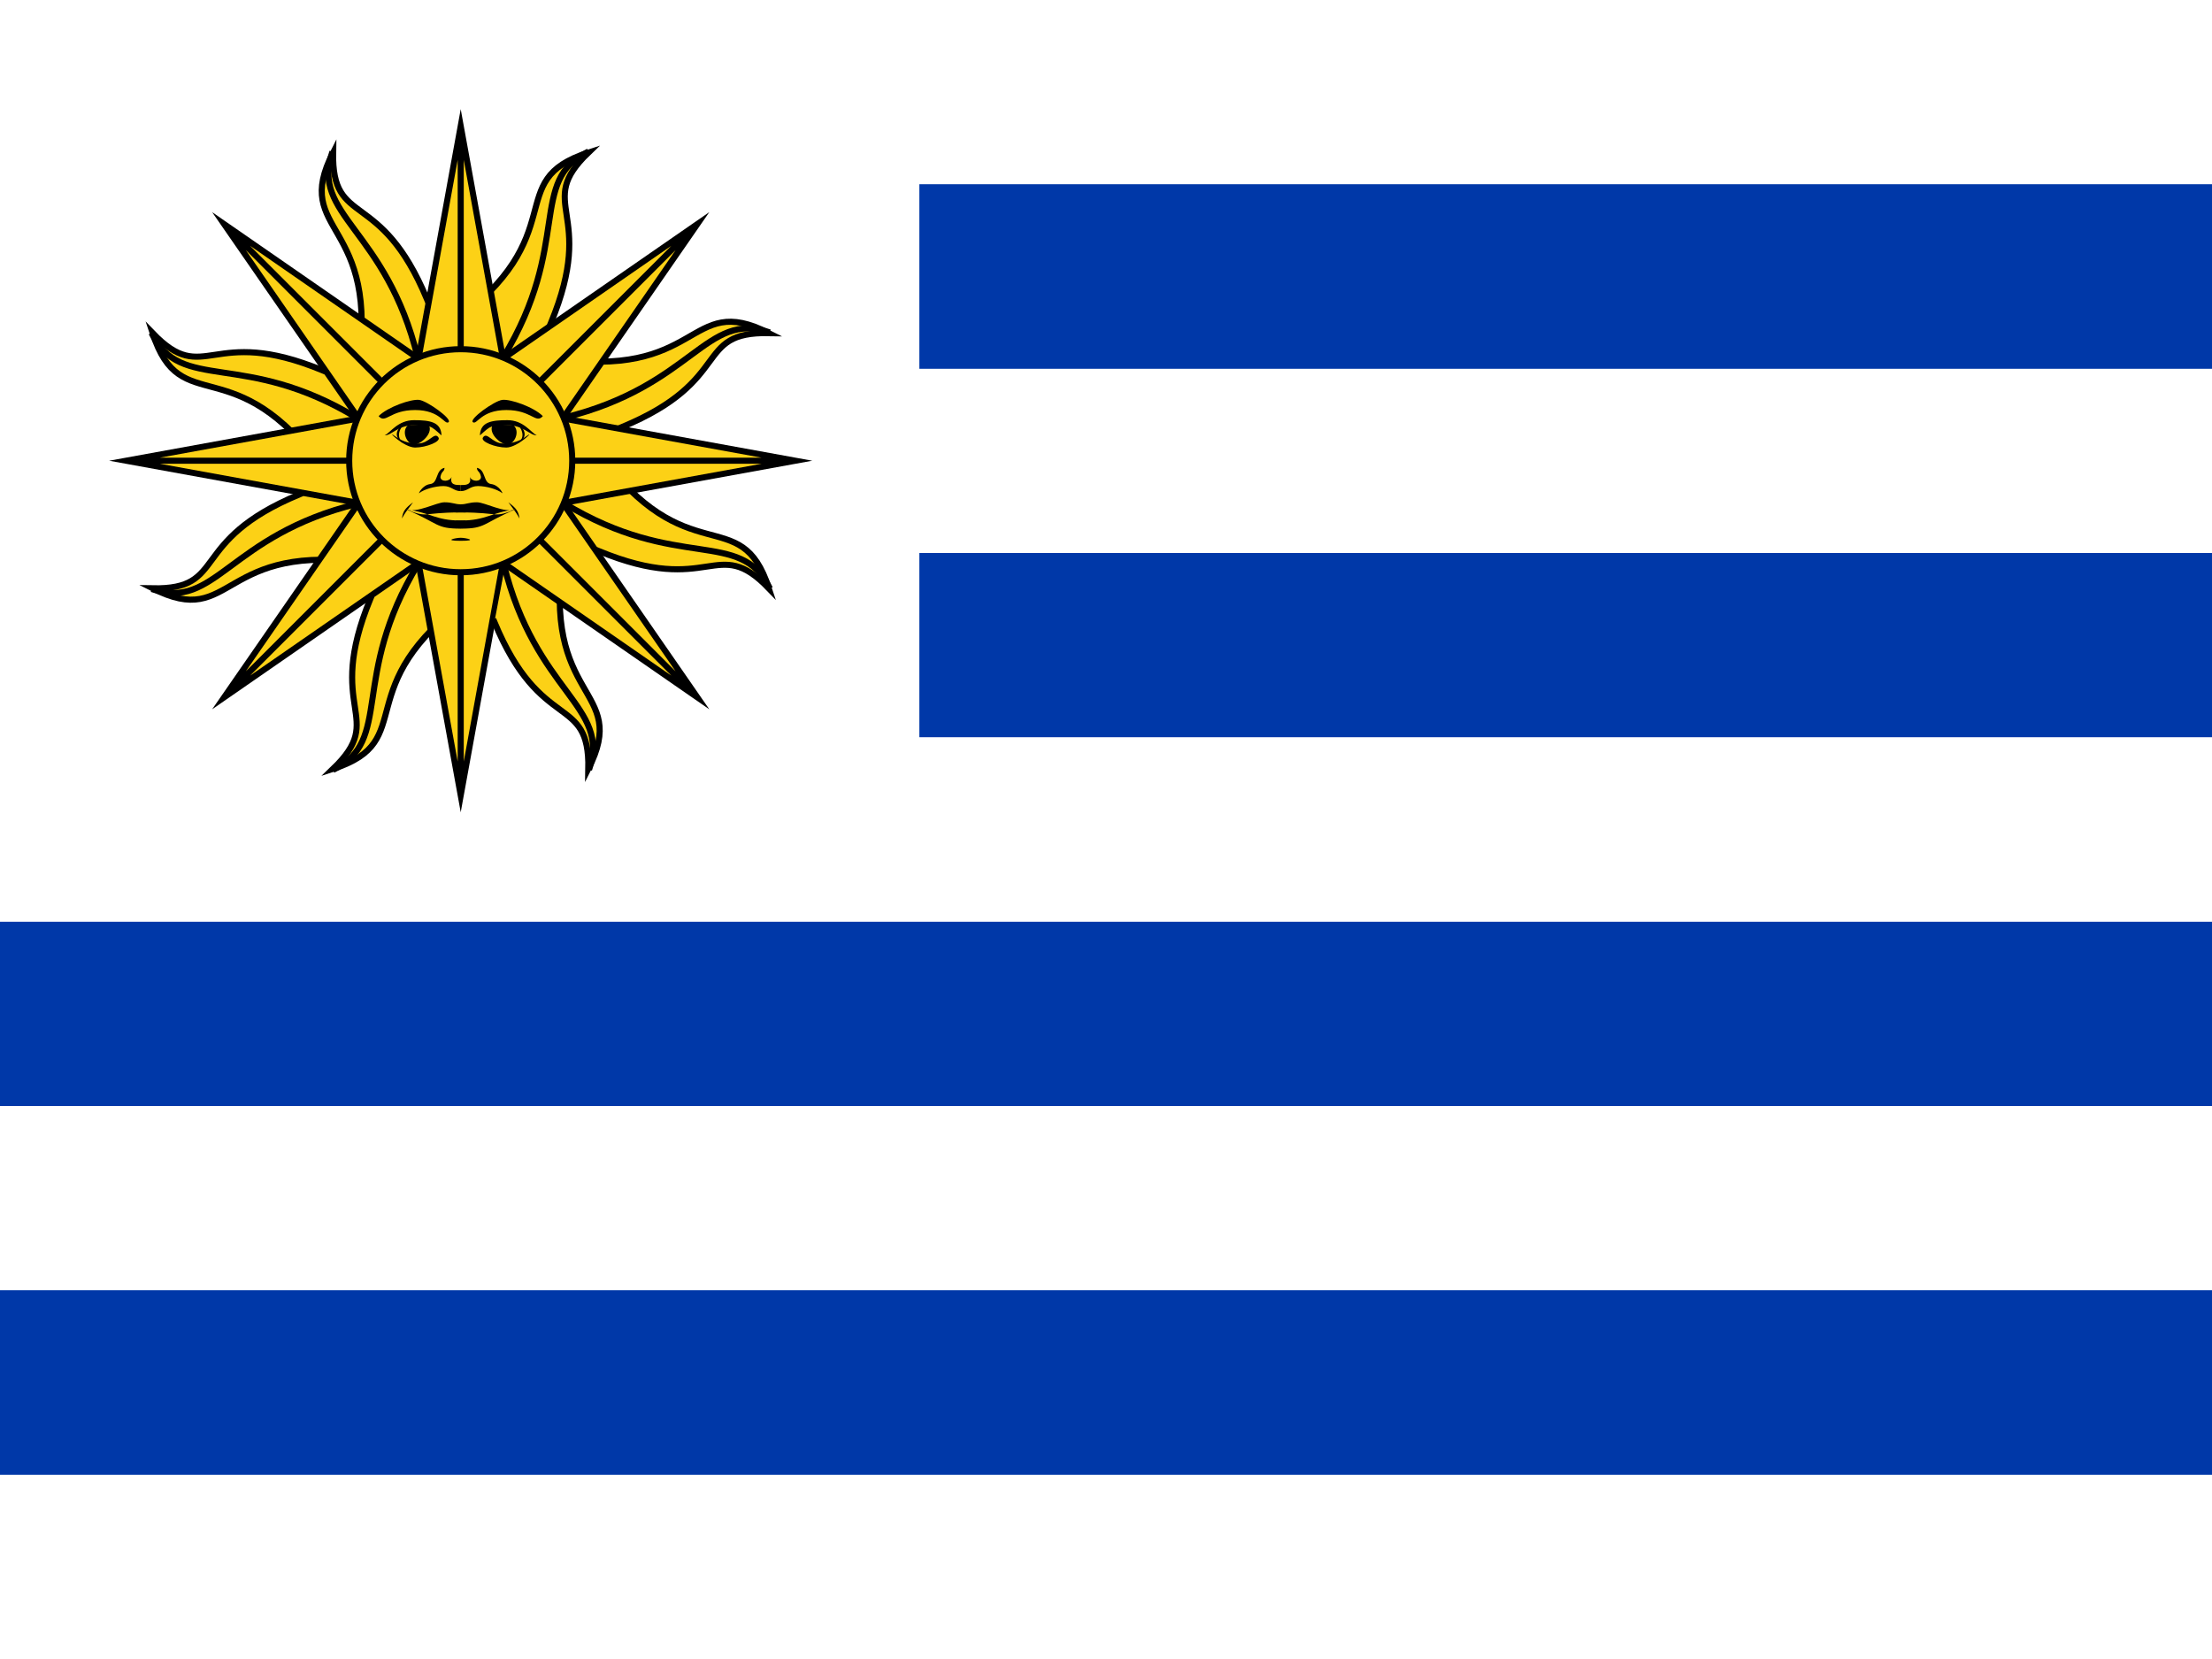
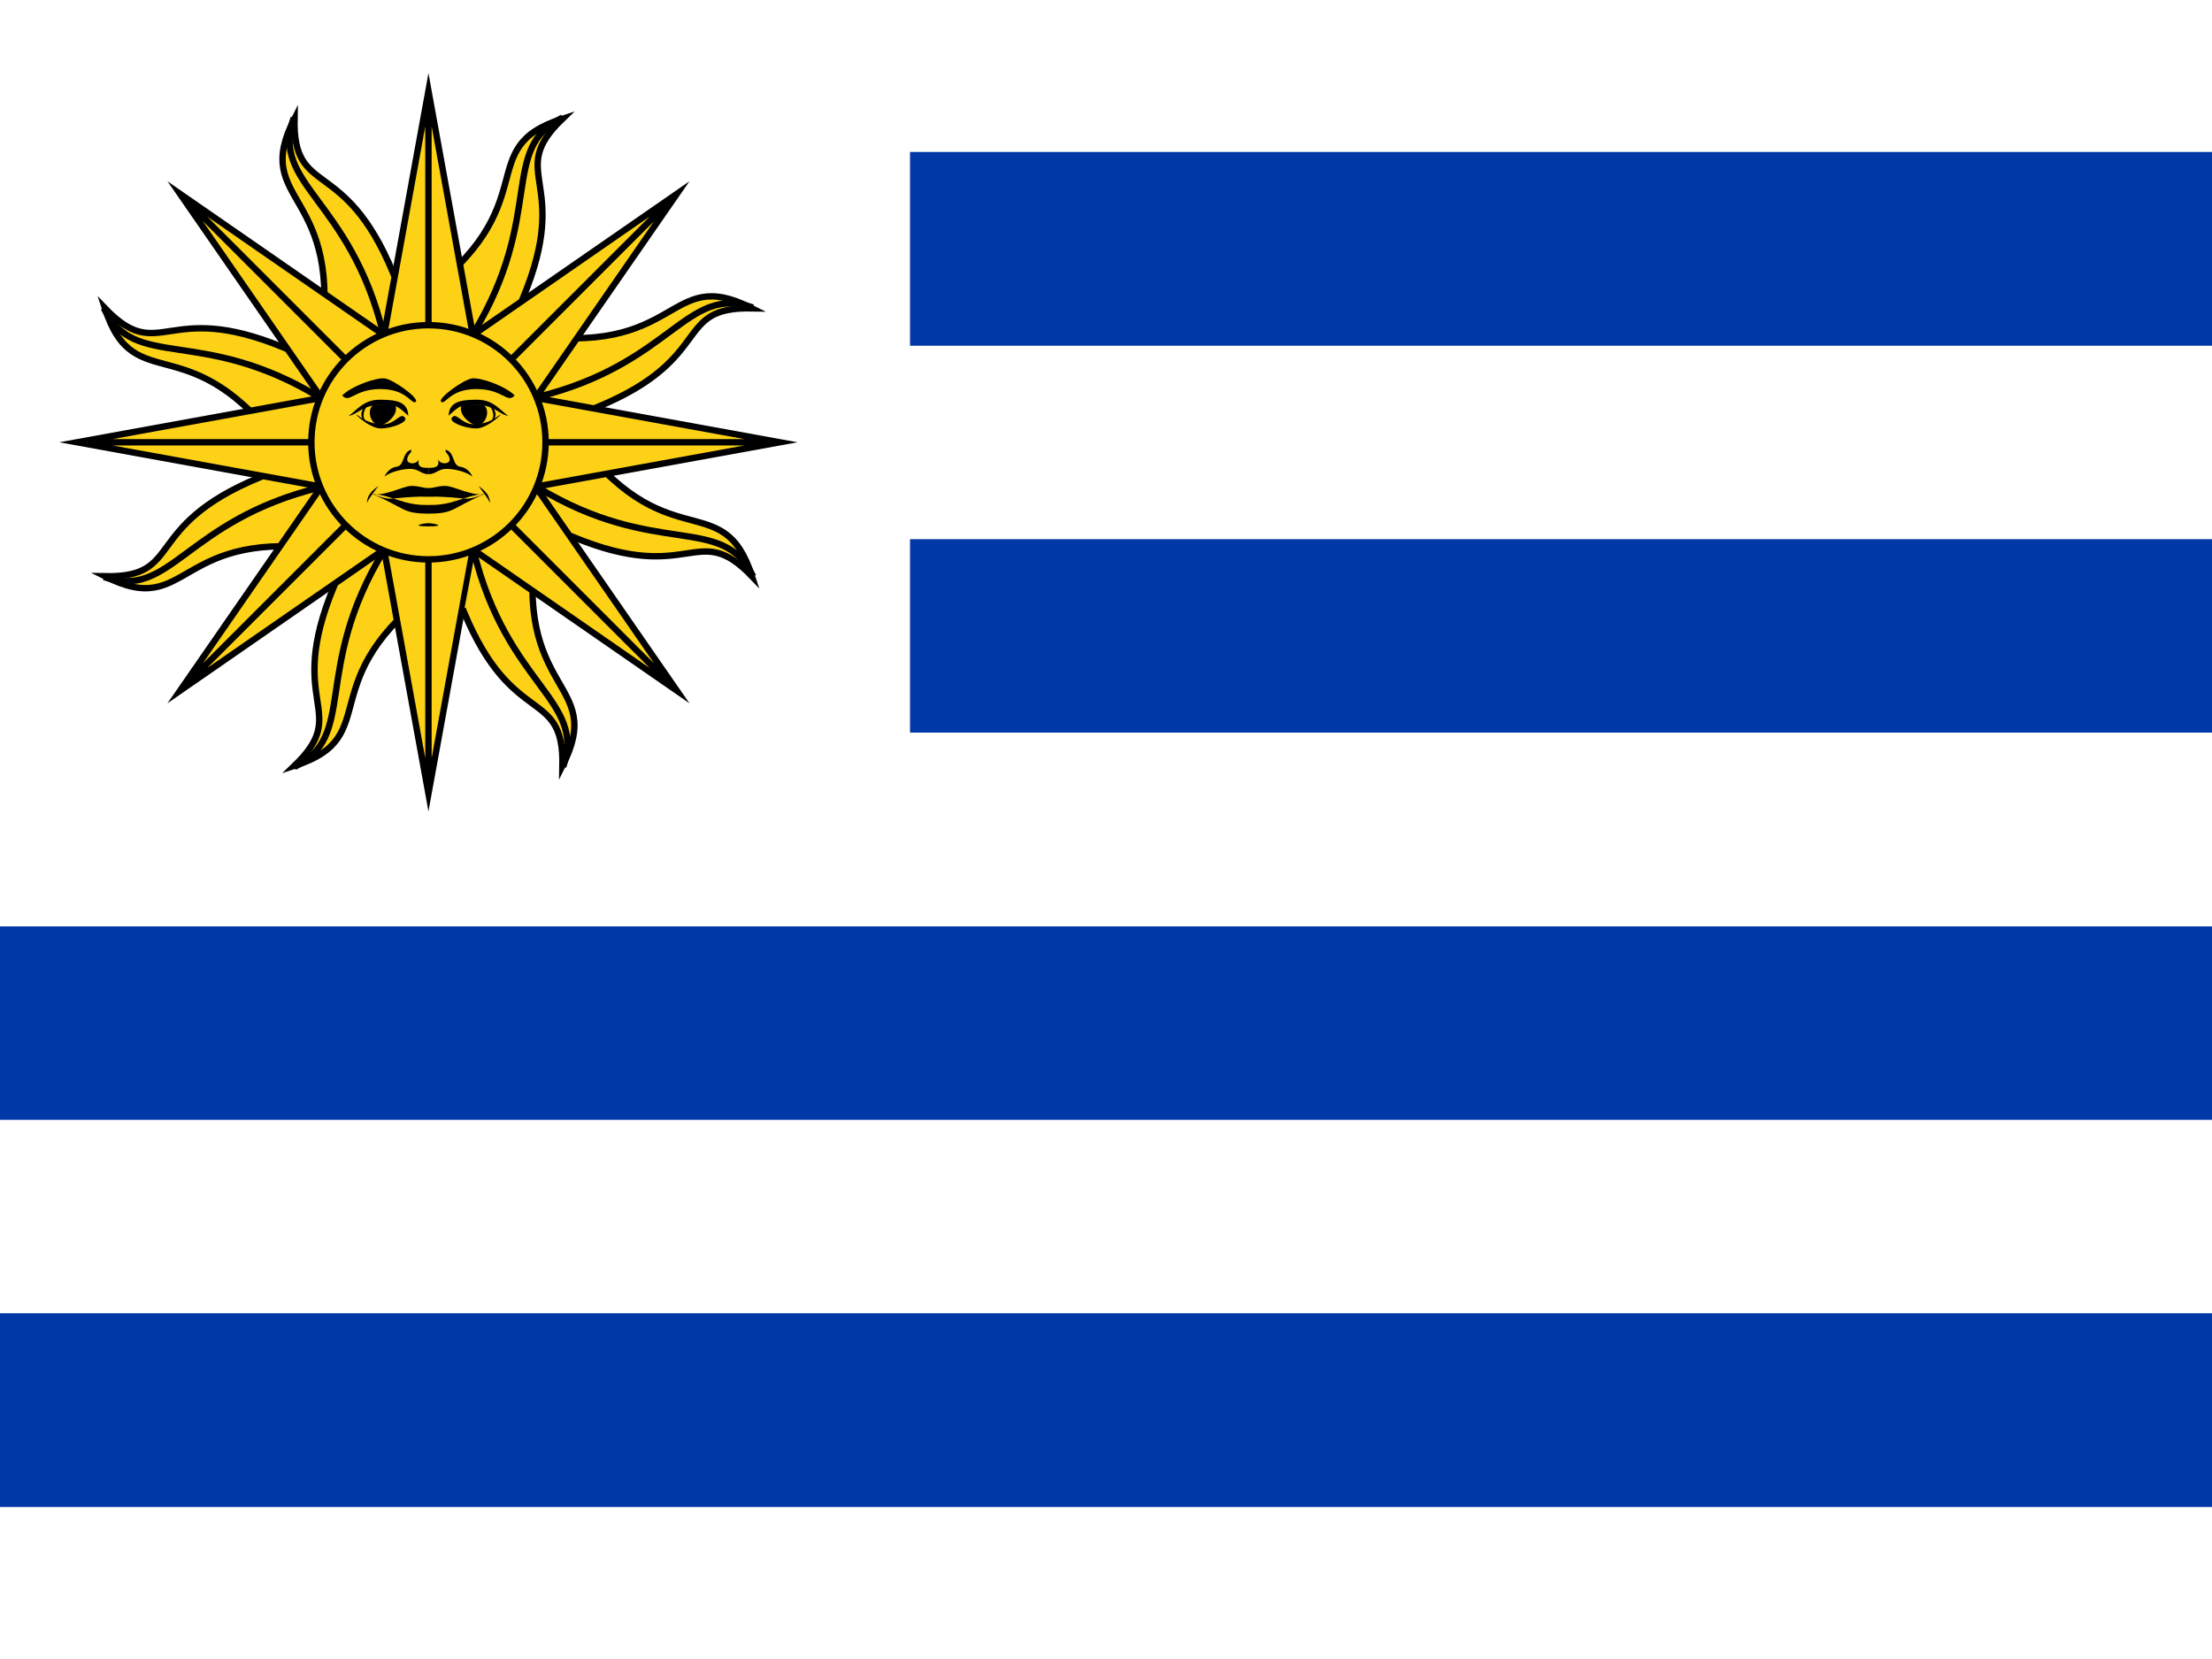
<svg xmlns="http://www.w3.org/2000/svg" xmlns:xlink="http://www.w3.org/1999/xlink" id="flag-icons-uy" viewBox="0 0 640 480">
-   <path fill="#fff" d="M0 0h640v480H0z" />
-   <path fill="#0038a8" d="M266 53.3h374v53.4H266zm0 106.7h374v53.3H266zM0 266.7h640V320H0zm0 106.6h640v53.4H0z" />
-   <g fill="#fcd116" stroke="#000" stroke-miterlimit="20" stroke-width=".6" transform="translate(133.3 133.3)scale(2.93333)">
-     <g id="uy-c">
-       <g id="uy-b">
-         <g id="uy-a">
-           <path stroke-linecap="square" d="m-2 8.9 3 4.5c-12.4 9-4.9 14.2-13.6 17 5.4-5.2-.9-5.7 3.7-16.8" />
-           <path fill="none" d="M-4.2 10.2c-6.8 11.2-2.4 17.4-8.4 20.3" />
-           <path d="M0 0h6L0 33-6 0h6v33" />
+   <g data-debord="1" transform="translate(-16 -12) scale(1.05)">
+     <path fill="#fff" d="M0 0h640v480H0z" />
+     <path fill="#0038a8" d="M266 53.3h374v53.4H266zm0 106.7h374v53.3H266zM0 266.7h640V320H0zm0 106.6h640v53.4H0z" />
+     <g fill="#fcd116" stroke="#000" stroke-miterlimit="20" stroke-width=".6" transform="translate(133.3 133.3)scale(2.93333)">
+       <g id="uy-c">
+         <g id="uy-b">
+           <g id="uy-a">
+             <path stroke-linecap="square" d="m-2 8.9 3 4.5c-12.4 9-4.9 14.2-13.6 17 5.4-5.2-.9-5.7 3.7-16.8" />
+             <path fill="none" d="M-4.2 10.2c-6.8 11.2-2.4 17.4-8.4 20.3" />
+             <path d="M0 0h6L0 33-6 0h6v33" />
+           </g>
+           <use xlink:href="#uy-a" width="100%" height="100%" transform="rotate(45)" />
        </g>
-         <use xlink:href="#uy-a" width="100%" height="100%" transform="rotate(45)" />
+         <use xlink:href="#uy-b" width="100%" height="100%" transform="rotate(90)" />
      </g>
-       <use xlink:href="#uy-b" width="100%" height="100%" transform="rotate(90)" />
+       <use xlink:href="#uy-c" width="100%" height="100%" transform="scale(-1)" />
+       <circle r="11" />
    </g>
-     <use xlink:href="#uy-c" width="100%" height="100%" transform="scale(-1)" />
-     <circle r="11" />
-   </g>
-   <g transform="translate(133.3 133.3)scale(.29333)">
-     <g id="uy-d">
-       <path d="M81-44c-7 8-11-6-36-6S16-35 12-38s21-21 29-22 31 7 40 16m-29 9c7 6 1 19-6 19S26-28 32-36" />
-       <path d="M19-26c1-12 11-14 27-14s23 12 29 15c-7 0-13-10-29-10s-16 0-27 10m3 2c4-6 9 6 20 6s17-3 24-8-10 12-21 12-26-6-23-10" />
-       <path d="M56-17c13-7 5-17 0-19 2 2 10 12 0 19M0 43c6 0 8-2 16-2s27 11 38 7c-23 9-14 3-54 3h-5m63 6c-4-7-3-5-11-16 8 6 10 9 11 16M0 67c25 0 21-5 54-19-24 3-29 11-54 11h-5m5-29c7 0 9-5 17-5s19 3 24 7c1 1-3-8-11-9S25 9 16 7c0 4 3 3 4 9 0 5-9 5-11 0 2 8-4 8-9 8" />
+     <g transform="translate(133.3 133.3)scale(.29333)">
+       <g id="uy-d">
+         <path d="M81-44c-7 8-11-6-36-6S16-35 12-38s21-21 29-22 31 7 40 16m-29 9c7 6 1 19-6 19S26-28 32-36" />
+         <path d="M19-26c1-12 11-14 27-14s23 12 29 15c-7 0-13-10-29-10s-16 0-27 10m3 2c4-6 9 6 20 6s17-3 24-8-10 12-21 12-26-6-23-10" />
+         <path d="M56-17c13-7 5-17 0-19 2 2 10 12 0 19M0 43c6 0 8-2 16-2s27 11 38 7c-23 9-14 3-54 3h-5m63 6c-4-7-3-5-11-16 8 6 10 9 11 16M0 67c25 0 21-5 54-19-24 3-29 11-54 11h-5m5-29c7 0 9-5 17-5s19 3 24 7c1 1-3-8-11-9S25 9 16 7c0 4 3 3 4 9 0 5-9 5-11 0 2 8-4 8-9 8" />
+       </g>
+       <use xlink:href="#uy-d" width="100%" height="100%" transform="scale(-1 1)" />
+       <path d="M0 76c-5 0-18 3 0 3s5-3 0-3" />
    </g>
-     <use xlink:href="#uy-d" width="100%" height="100%" transform="scale(-1 1)" />
-     <path d="M0 76c-5 0-18 3 0 3s5-3 0-3" />
  </g>
</svg>
